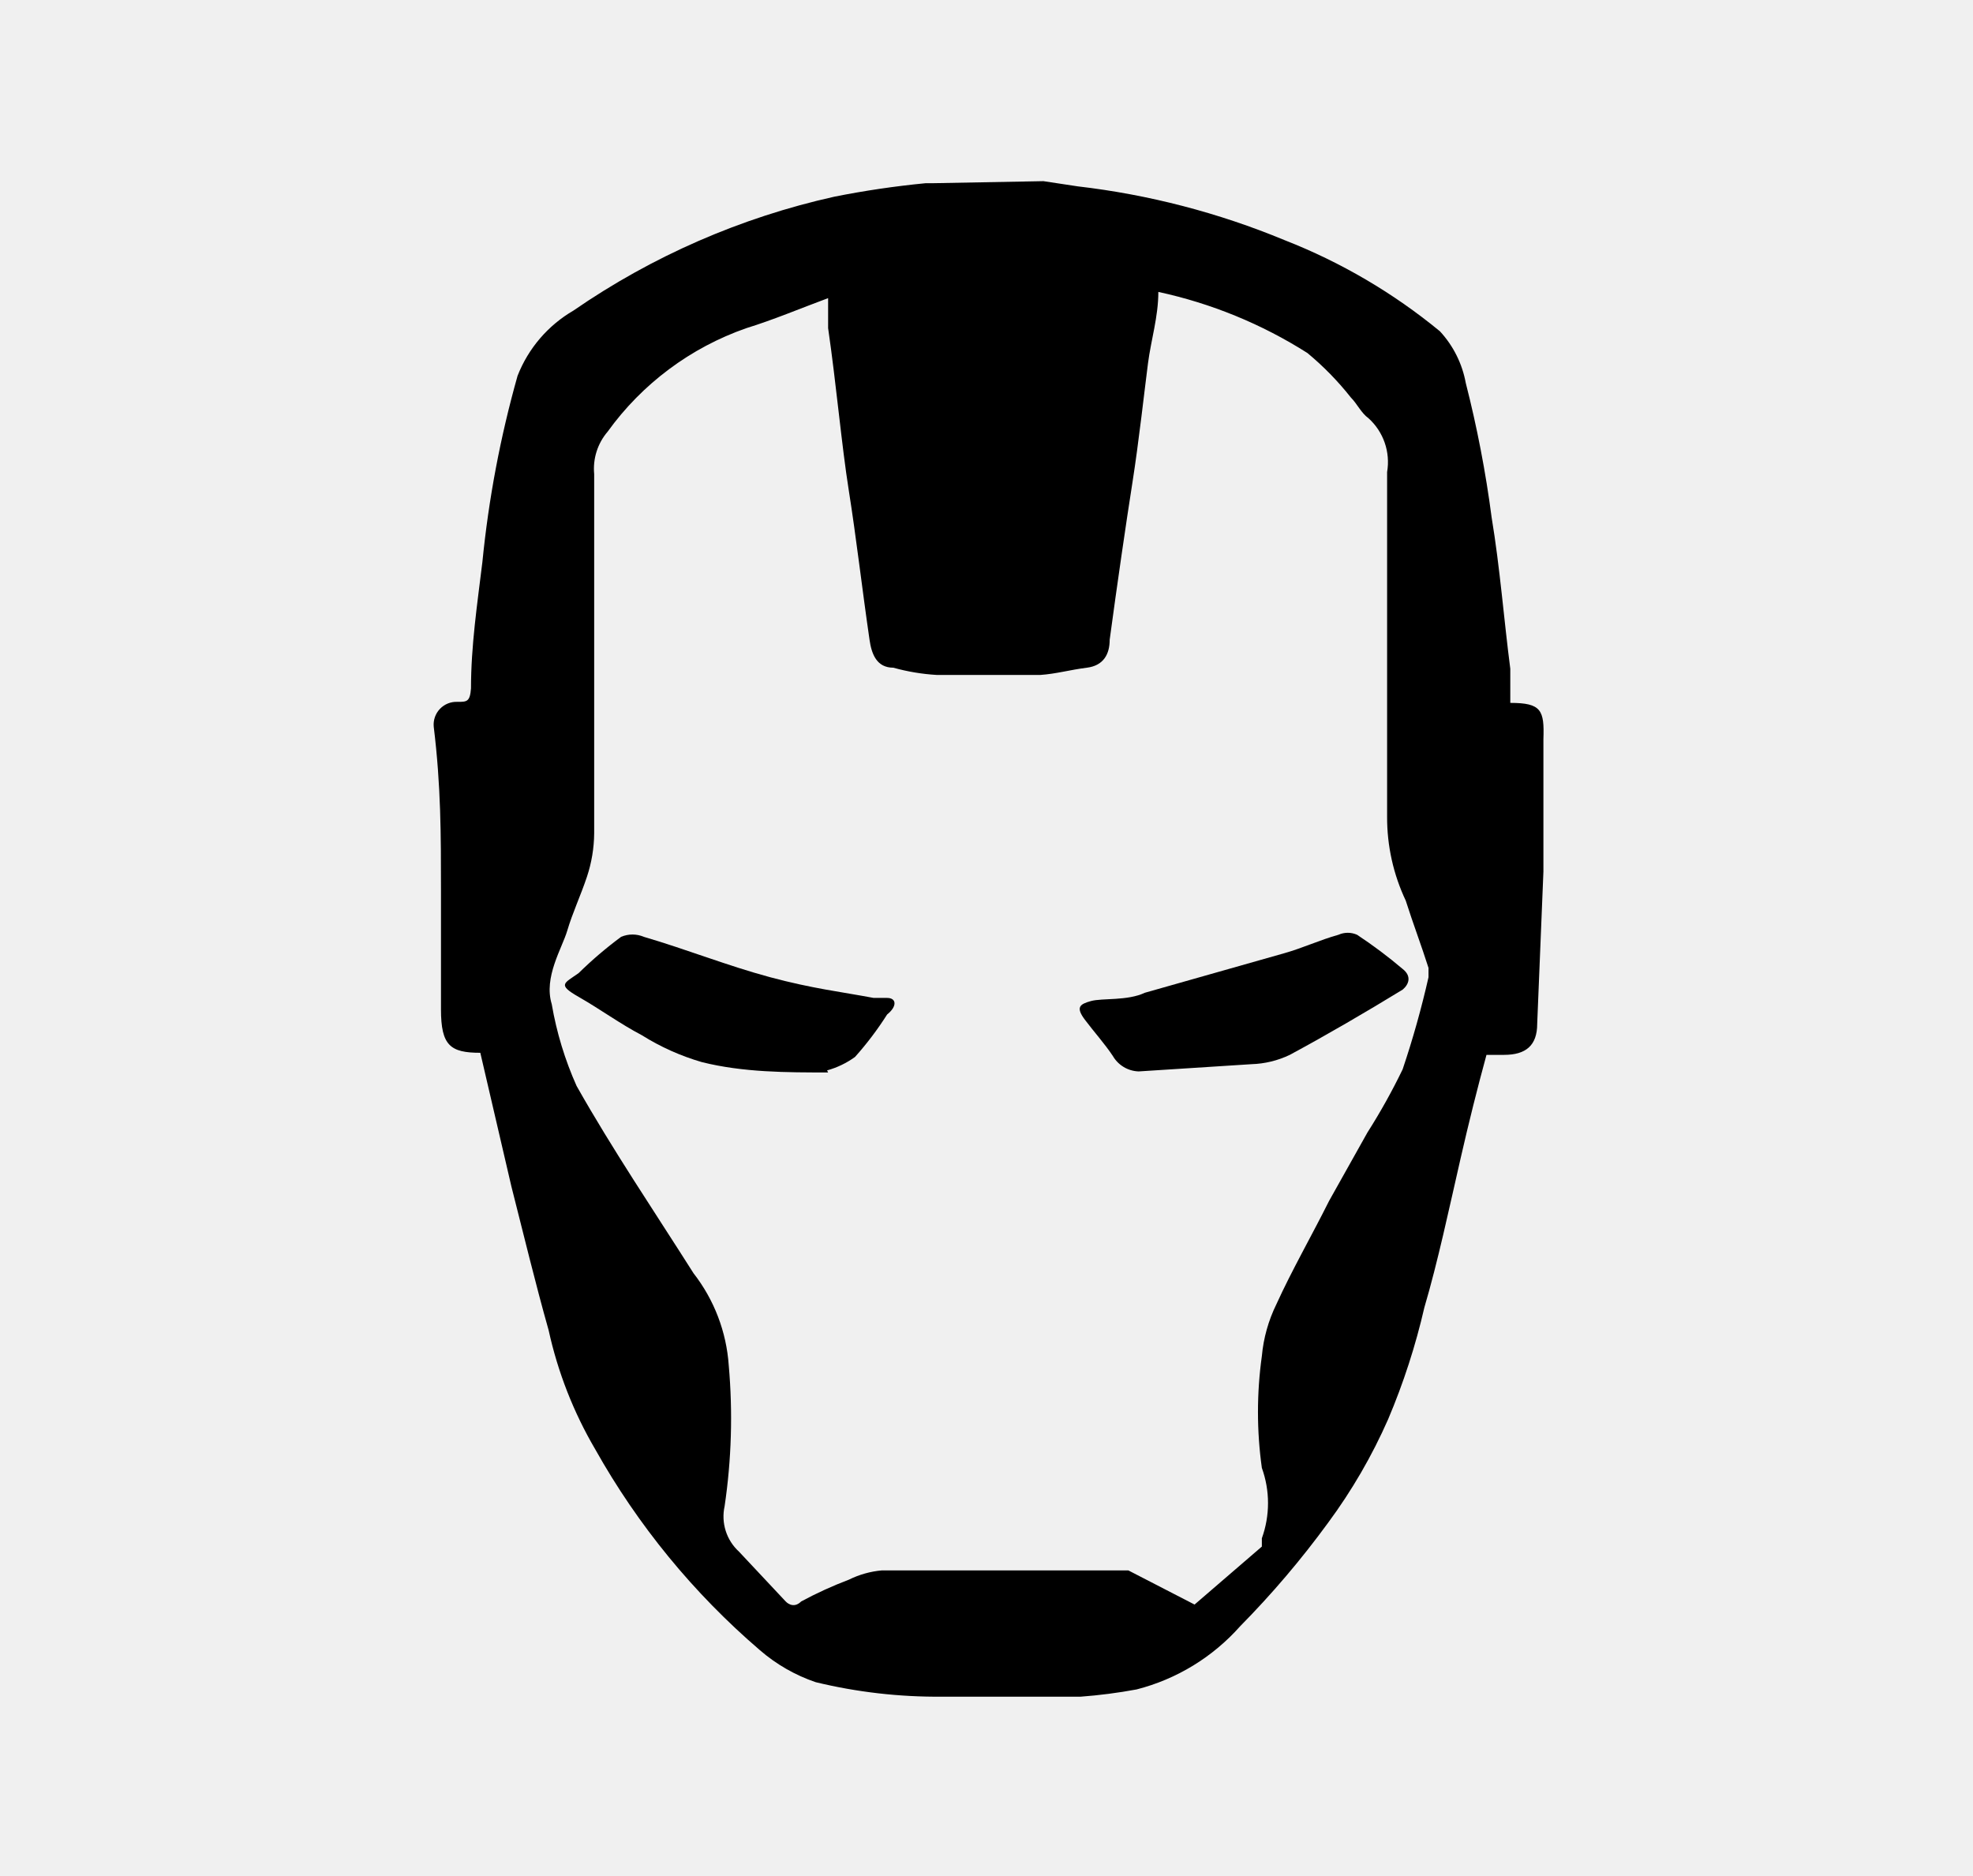
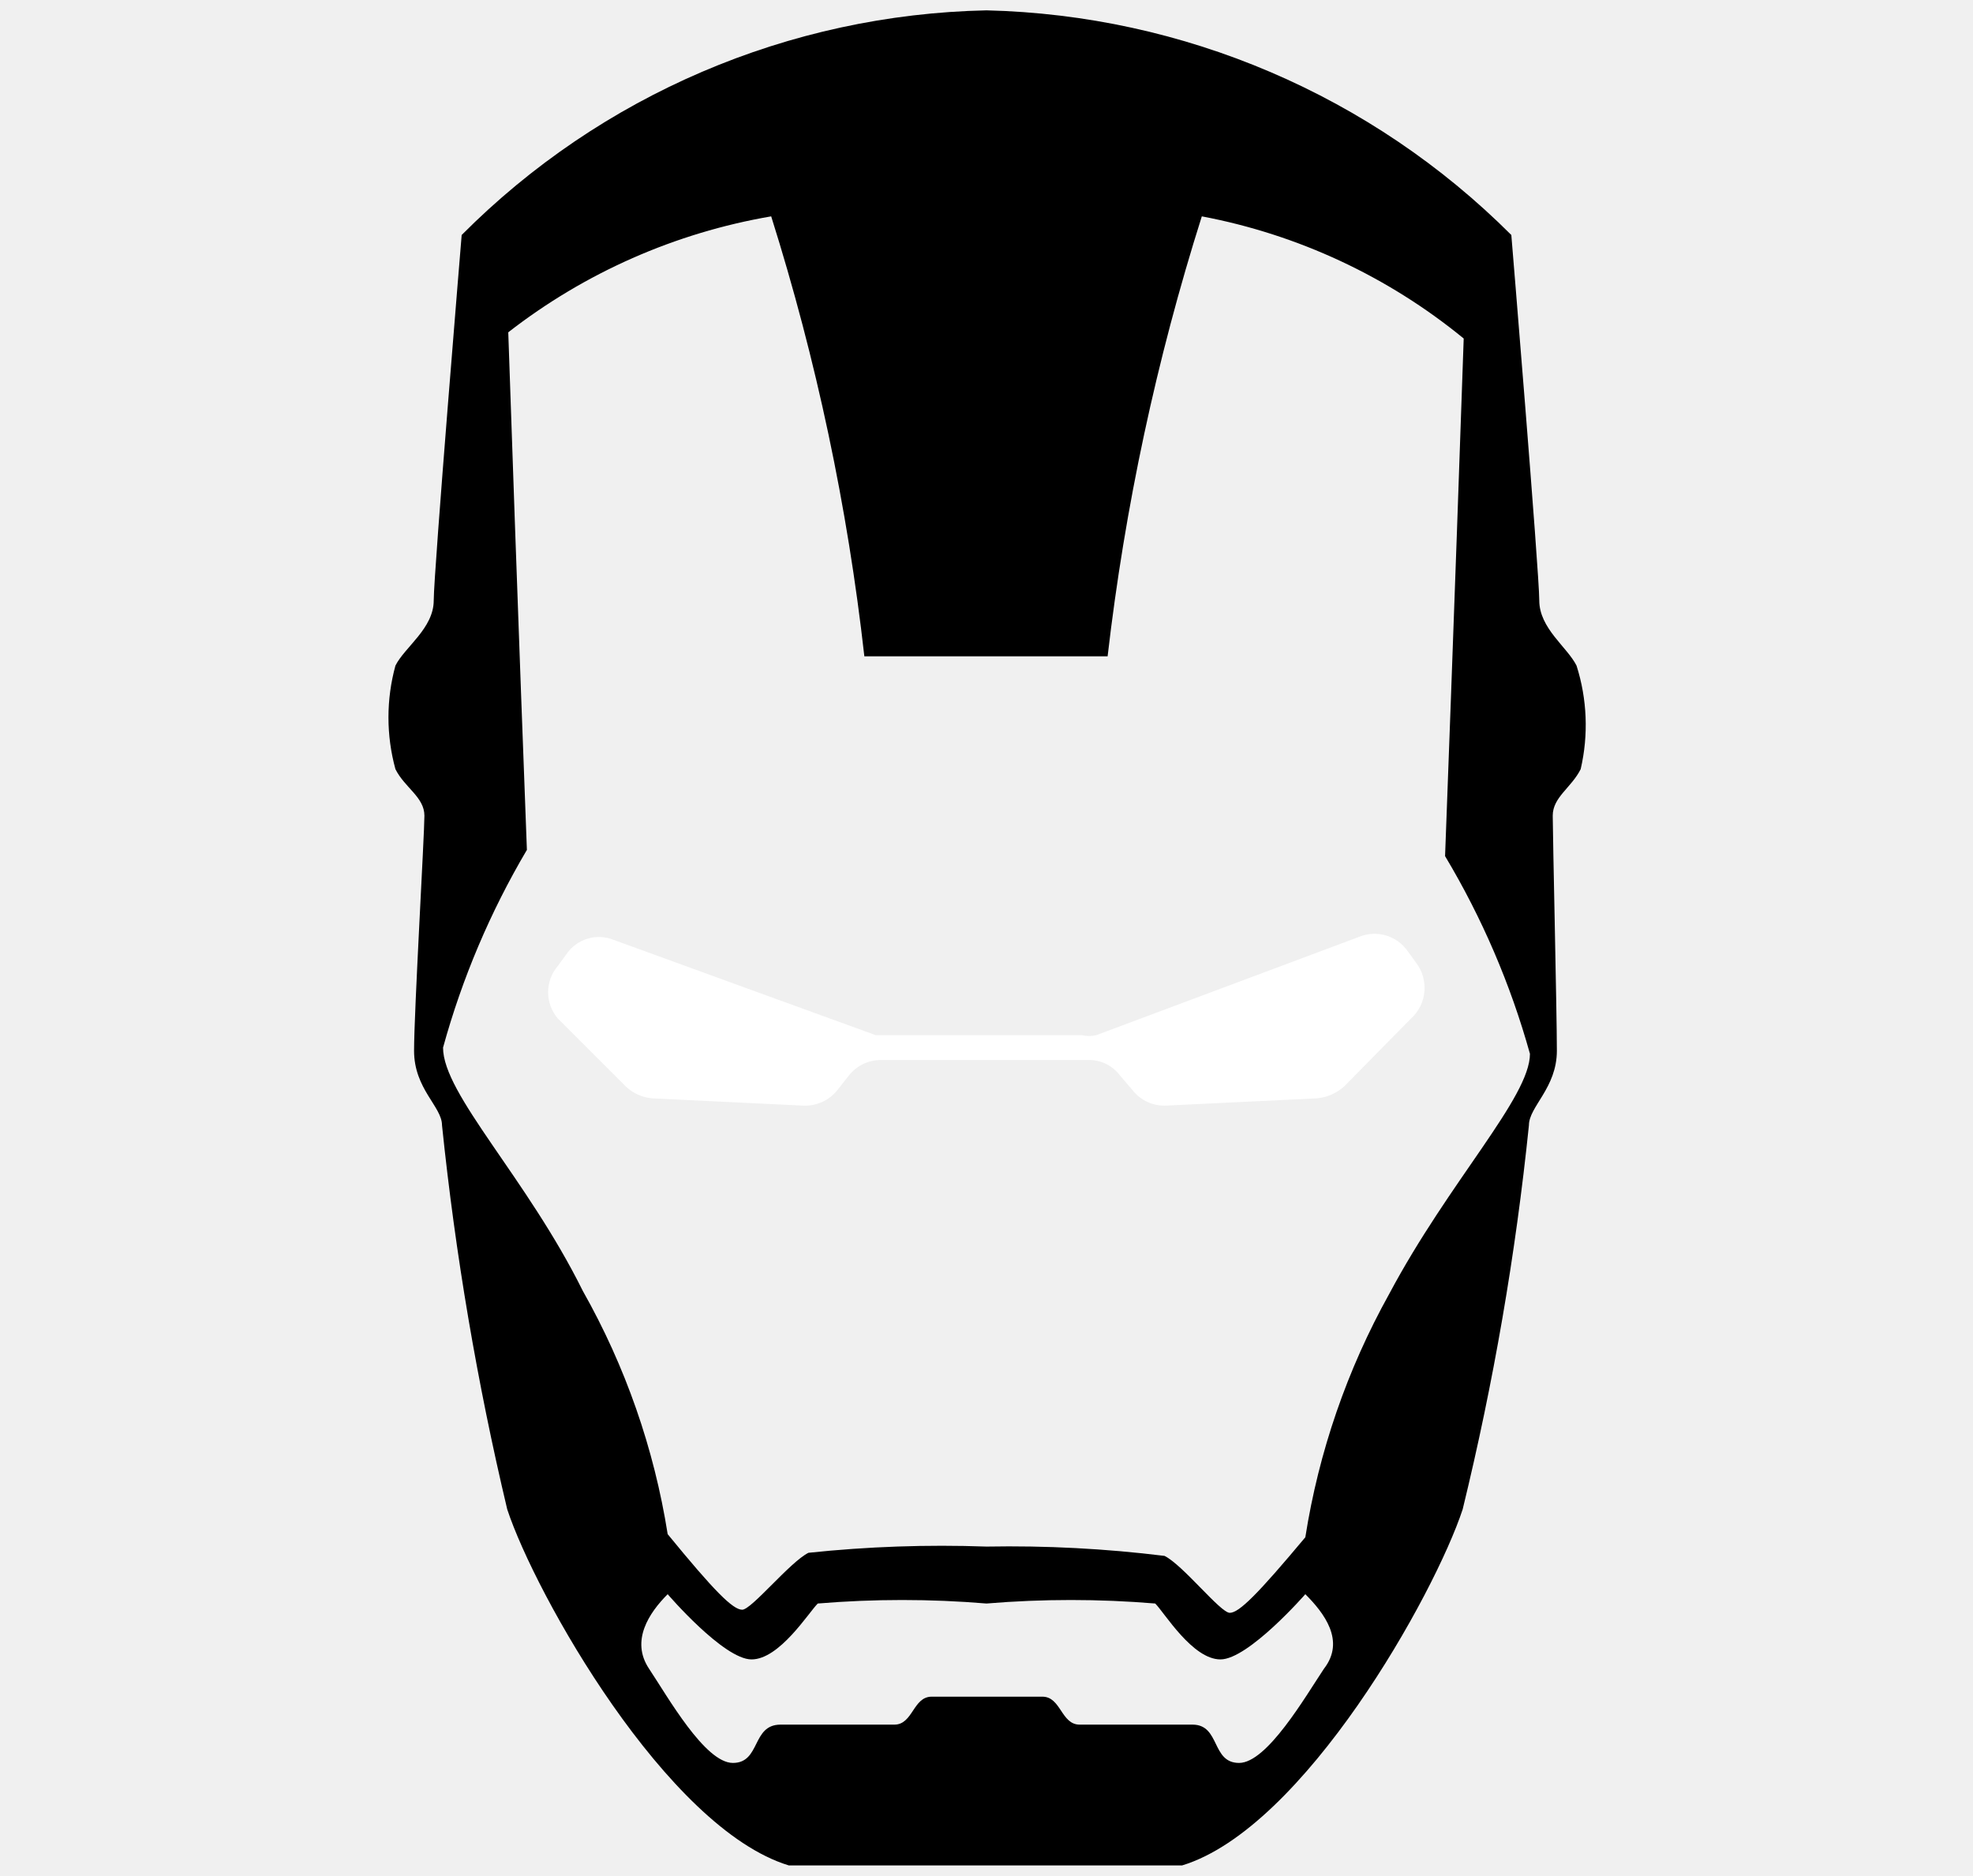
<svg xmlns="http://www.w3.org/2000/svg" id="Layer_1" data-name="Layer 1" viewBox="0 0 19.06 18.12">
-   <path d="M10.08,1.75l.33.05a7.47,7.47,0,0,1,2,.52,5.53,5.53,0,0,1,1.5.88,1,1,0,0,1,.25.5A11,11,0,0,1,14.41,5c.08.48.12,1,.18,1.46,0,.11,0,.22,0,.33.3,0,.33.07.32.35l0,1.28-.06,1.47c0,.21-.11.3-.32.3h-.17c-.09.33-.17.65-.25,1-.11.48-.22,1-.35,1.44a6.49,6.49,0,0,1-.35,1.08,5.22,5.22,0,0,1-.58,1,8.88,8.88,0,0,1-.85,1,2,2,0,0,1-1,.61,5,5,0,0,1-.54.07c-.45,0-.89,0-1.34,0a5,5,0,0,1-1.22-.14,1.62,1.62,0,0,1-.54-.31A7.19,7.19,0,0,1,5.75,14a3.94,3.94,0,0,1-.45-1.15c-.13-.46-.24-.92-.36-1.39l-.3-1.29s0,0,0,0c-.29,0-.38-.07-.38-.42l0-1.16c0-.52,0-1-.07-1.57a.22.22,0,0,1,.23-.24c.09,0,.12,0,.13-.13,0-.41.06-.81.11-1.22A10.36,10.36,0,0,1,5,3.63,1.26,1.26,0,0,1,5.54,3,7.18,7.18,0,0,1,8.06,1.9a8.89,8.89,0,0,1,.88-.13l.06,0ZM11.54,15.5l.65-.56s0,0,0-.08a1,1,0,0,0,0-.68,3.91,3.91,0,0,1,0-1.08,1.43,1.43,0,0,1,.14-.5c.15-.33.34-.66.51-1l.37-.66a6,6,0,0,0,.34-.61,9,9,0,0,0,.25-.89s0-.06,0-.09c-.07-.22-.15-.43-.22-.65a1.88,1.88,0,0,1-.18-.81c0-.31,0-.63,0-.94l0-1c0-.46,0-.92,0-1.39a.57.57,0,0,0-.18-.52c-.07-.05-.11-.14-.17-.2a2.85,2.85,0,0,0-.42-.43,4.43,4.43,0,0,0-1.44-.59c0,.24-.07.46-.1.69s-.09.77-.15,1.15-.15,1-.22,1.52c0,.14-.06.25-.22.27s-.3.06-.45.07h-1a2,2,0,0,1-.42-.07c-.16,0-.21-.13-.23-.27-.07-.48-.13-1-.2-1.44S8.08,3.72,8,3.17C8,3.08,8,3,8,2.88c-.27.1-.53.21-.79.29a2.78,2.78,0,0,0-1.34,1,.55.55,0,0,0-.13.41c0,.24,0,.49,0,.73l0,1c0,.58,0,1.16,0,1.74a1.37,1.37,0,0,1-.07.42c-.06.18-.14.35-.19.52s-.23.45-.15.71a3.3,3.3,0,0,0,.24.79c.35.62.75,1.21,1.13,1.81a1.63,1.63,0,0,1,.34.89A5.8,5.8,0,0,1,7,14.55a.46.46,0,0,0,.14.44l.45.48s.07.08.15,0a3.82,3.82,0,0,1,.46-.21.9.9,0,0,1,.32-.09h2.26l.12,0Z" />
-   <path d="M8,10.36c-.4,0-.82,0-1.22-.1A2.3,2.3,0,0,1,6.2,10c-.21-.11-.4-.25-.61-.37s-.14-.13,0-.23A3.9,3.9,0,0,1,6,9.05a.28.28,0,0,1,.22,0c.41.12.81.28,1.22.39s.68.14,1,.2l.13,0c.09,0,.1.08,0,.16a3.15,3.15,0,0,1-.31.41.84.84,0,0,1-.27.13Z" />
-   <path d="M11,10.35a.3.3,0,0,1-.25-.15c-.08-.12-.18-.23-.27-.35s-.05-.15.06-.18.35,0,.52-.08l1.34-.38c.18-.05.35-.13.53-.18a.22.22,0,0,1,.18,0,4.59,4.59,0,0,1,.44.33c.09.07.06.15,0,.2-.36.22-.72.43-1.09.63a.92.92,0,0,1-.37.09Z" />
+   <path d="M15.23,6.43c-.09-.18-.36-.36-.36-.63s-.27-3.53-.27-3.53A7.42,7.42,0,0,0,9.53.1,7.37,7.37,0,0,0,4.46,2.27S4.19,5.53,4.19,5.8s-.28.45-.37.63a1.89,1.89,0,0,0,0,1c.09.18.28.27.28.45S4,9.78,4,10.15s.27.54.27.72a28.88,28.88,0,0,0,.63,3.71c.27.82,1.54,3.08,2.72,3.44h3.8c1.18-.36,2.44-2.62,2.71-3.44a27.52,27.52,0,0,0,.64-3.71c0-.18.27-.36.27-.72S15,8.06,15,7.88s.18-.27.27-.45A1.89,1.89,0,0,0,15.23,6.43Zm-2.44,9.69c-.18.27-.55.91-.82.91s-.18-.37-.45-.37H10.43c-.18,0-.18-.27-.36-.27H9c-.18,0-.18.27-.36.27H7.54c-.28,0-.19.37-.46.37s-.63-.64-.81-.91,0-.54.18-.72c0,0,.54.63.81.63s.55-.45.64-.54a9.84,9.84,0,0,1,1.63,0,9.84,9.84,0,0,1,1.63,0c.09.09.36.54.63.54s.82-.63.82-.63C12.79,15.58,13,15.85,12.79,16.12Zm.63-3.62a7.1,7.1,0,0,0-.81,2.35c-.46.55-.64.73-.73.73s-.45-.46-.63-.55a12.22,12.22,0,0,0-1.72-.09A12.22,12.22,0,0,0,7.81,15c-.18.09-.55.55-.64.55s-.27-.18-.72-.73a7,7,0,0,0-.82-2.35c-.54-1.09-1.35-1.9-1.35-2.35a7.84,7.84,0,0,1,.81-1.91s-.09-2.35-.18-5A5.71,5.71,0,0,1,7.45,2.09a22.48,22.48,0,0,1,.9,4.25H10.7a22.76,22.76,0,0,1,.91-4.25,5.65,5.65,0,0,1,2.53,1.18c-.09,2.62-.18,5-.18,5a7.79,7.79,0,0,1,.82,1.91C14.78,10.6,14,11.41,13.42,12.5Z" />
+   <path d="M13.63,9.84l-.64.65a.45.45,0,0,1-.27.12l-1.45.07a.39.39,0,0,1-.33-.15l-.12-.14a.37.37,0,0,0-.31-.15h-2a.39.39,0,0,0-.31.15l-.11.14a.4.4,0,0,1-.34.15l-1.45-.07a.42.42,0,0,1-.26-.12l-.65-.65a.39.39,0,0,1,0-.51l.08-.11a.38.38,0,0,1,.46-.14L8.46,10l.14,0h1.85a.32.32,0,0,0,.14,0l2.54-.95a.39.39,0,0,1,.47.14l.08.11A.4.4,0,0,1,13.63,9.84Z" style="fill:#fff" />
</svg>
